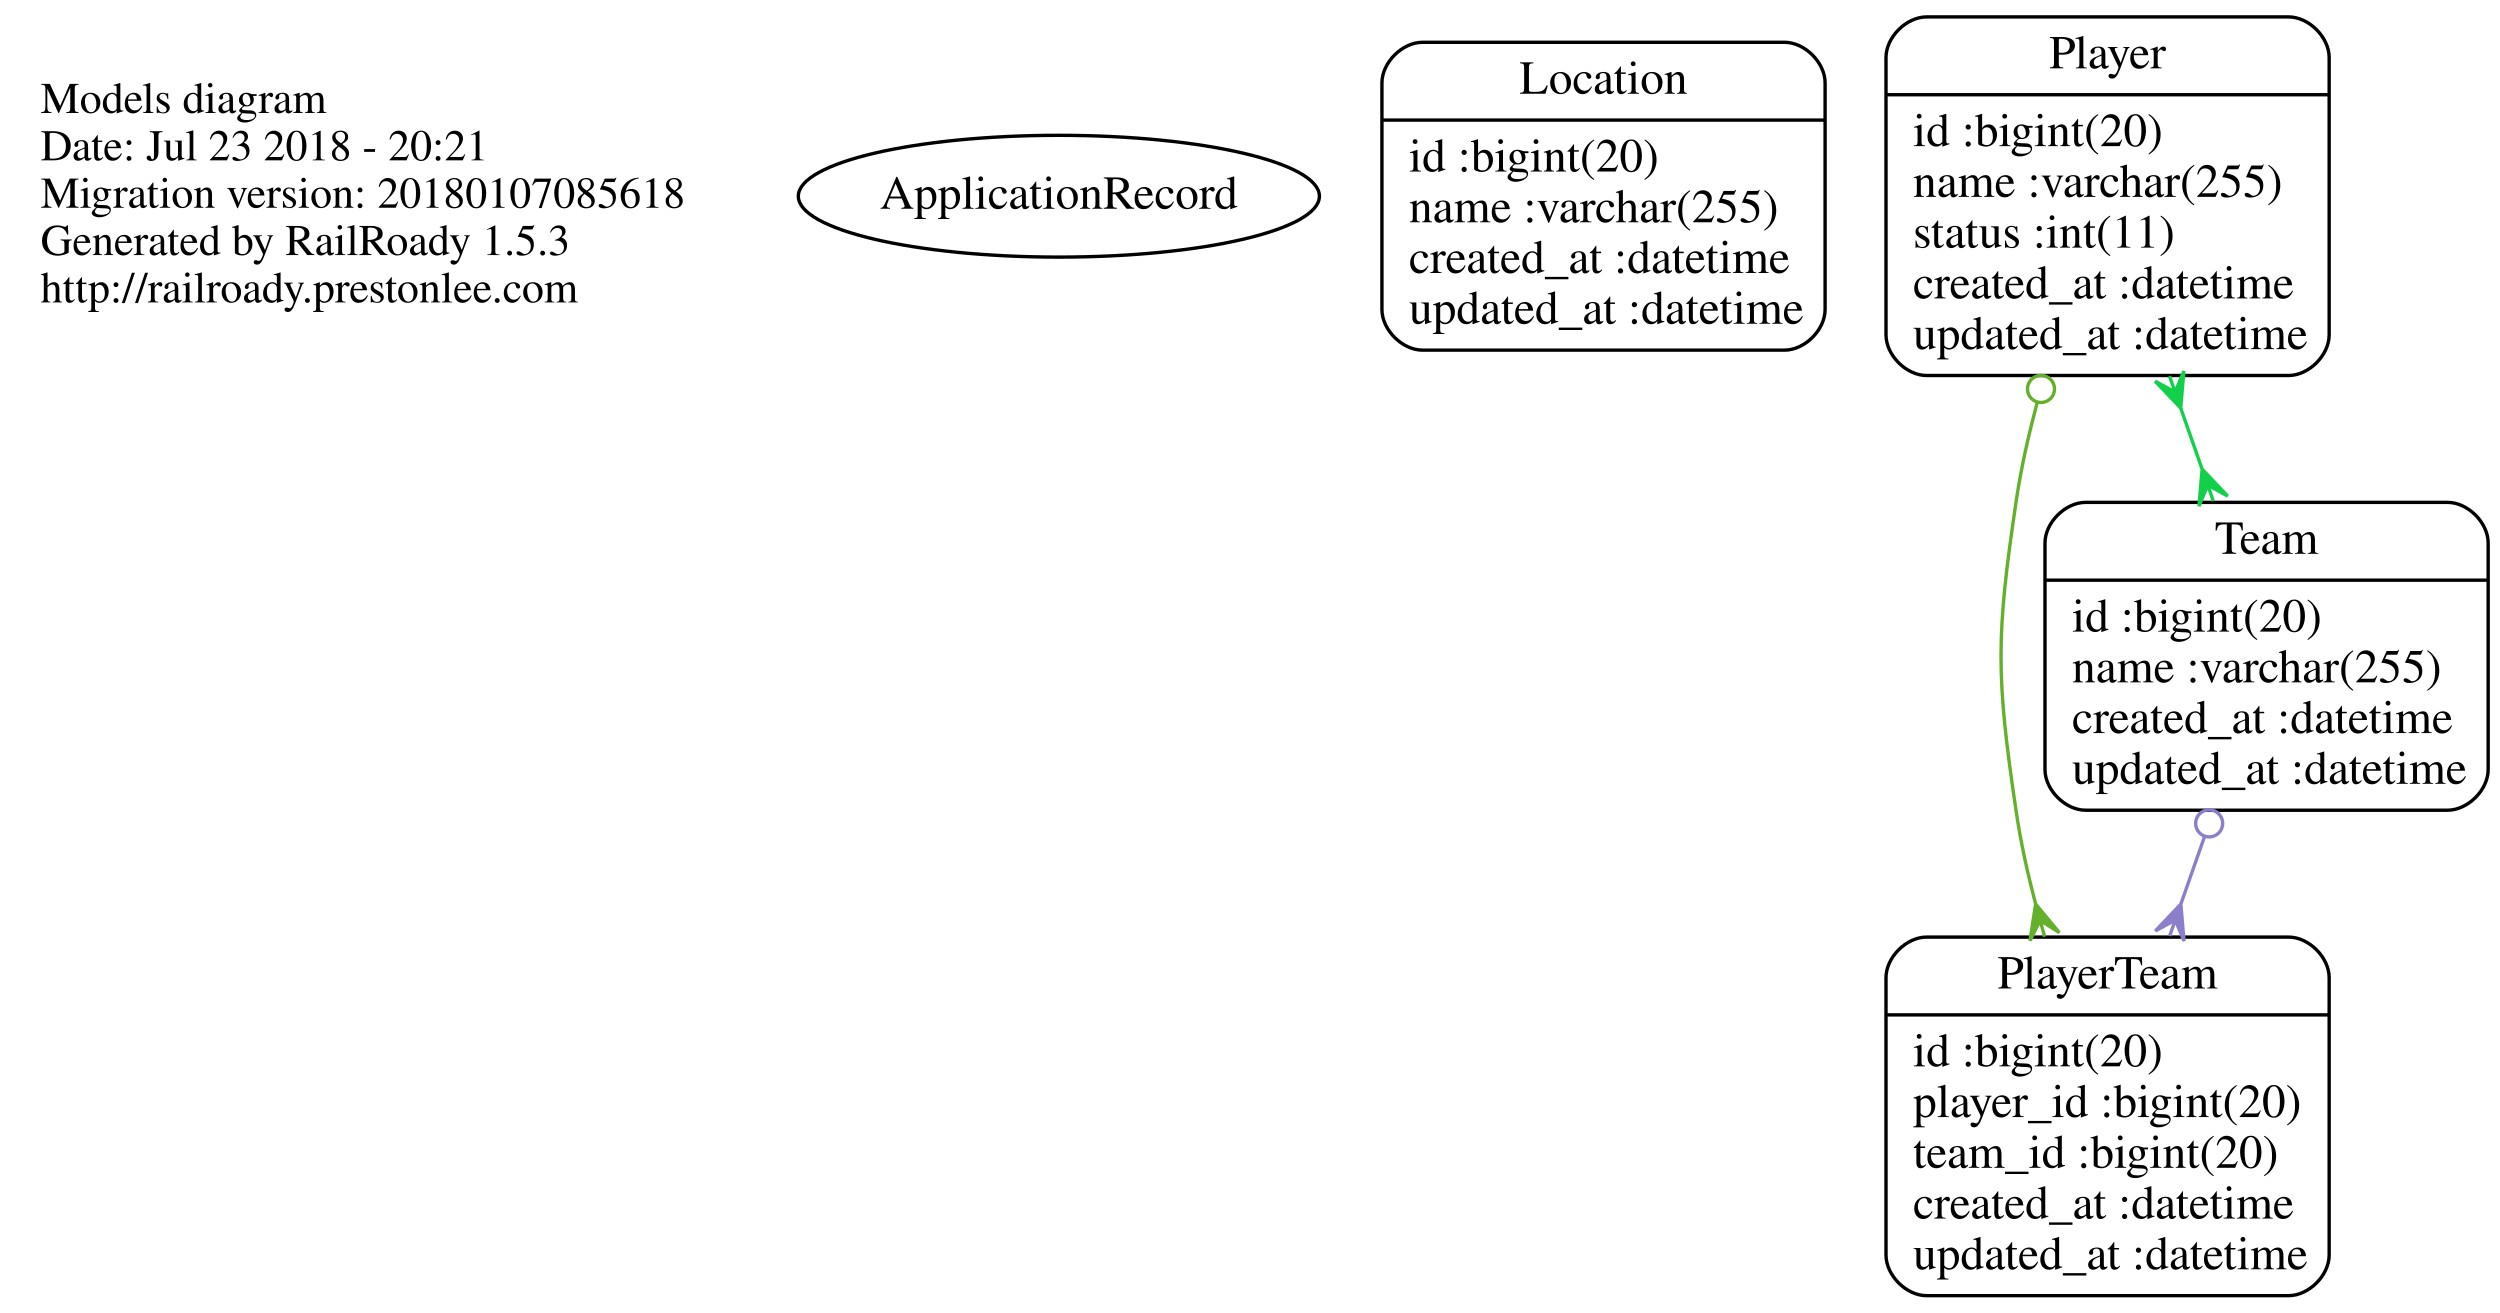
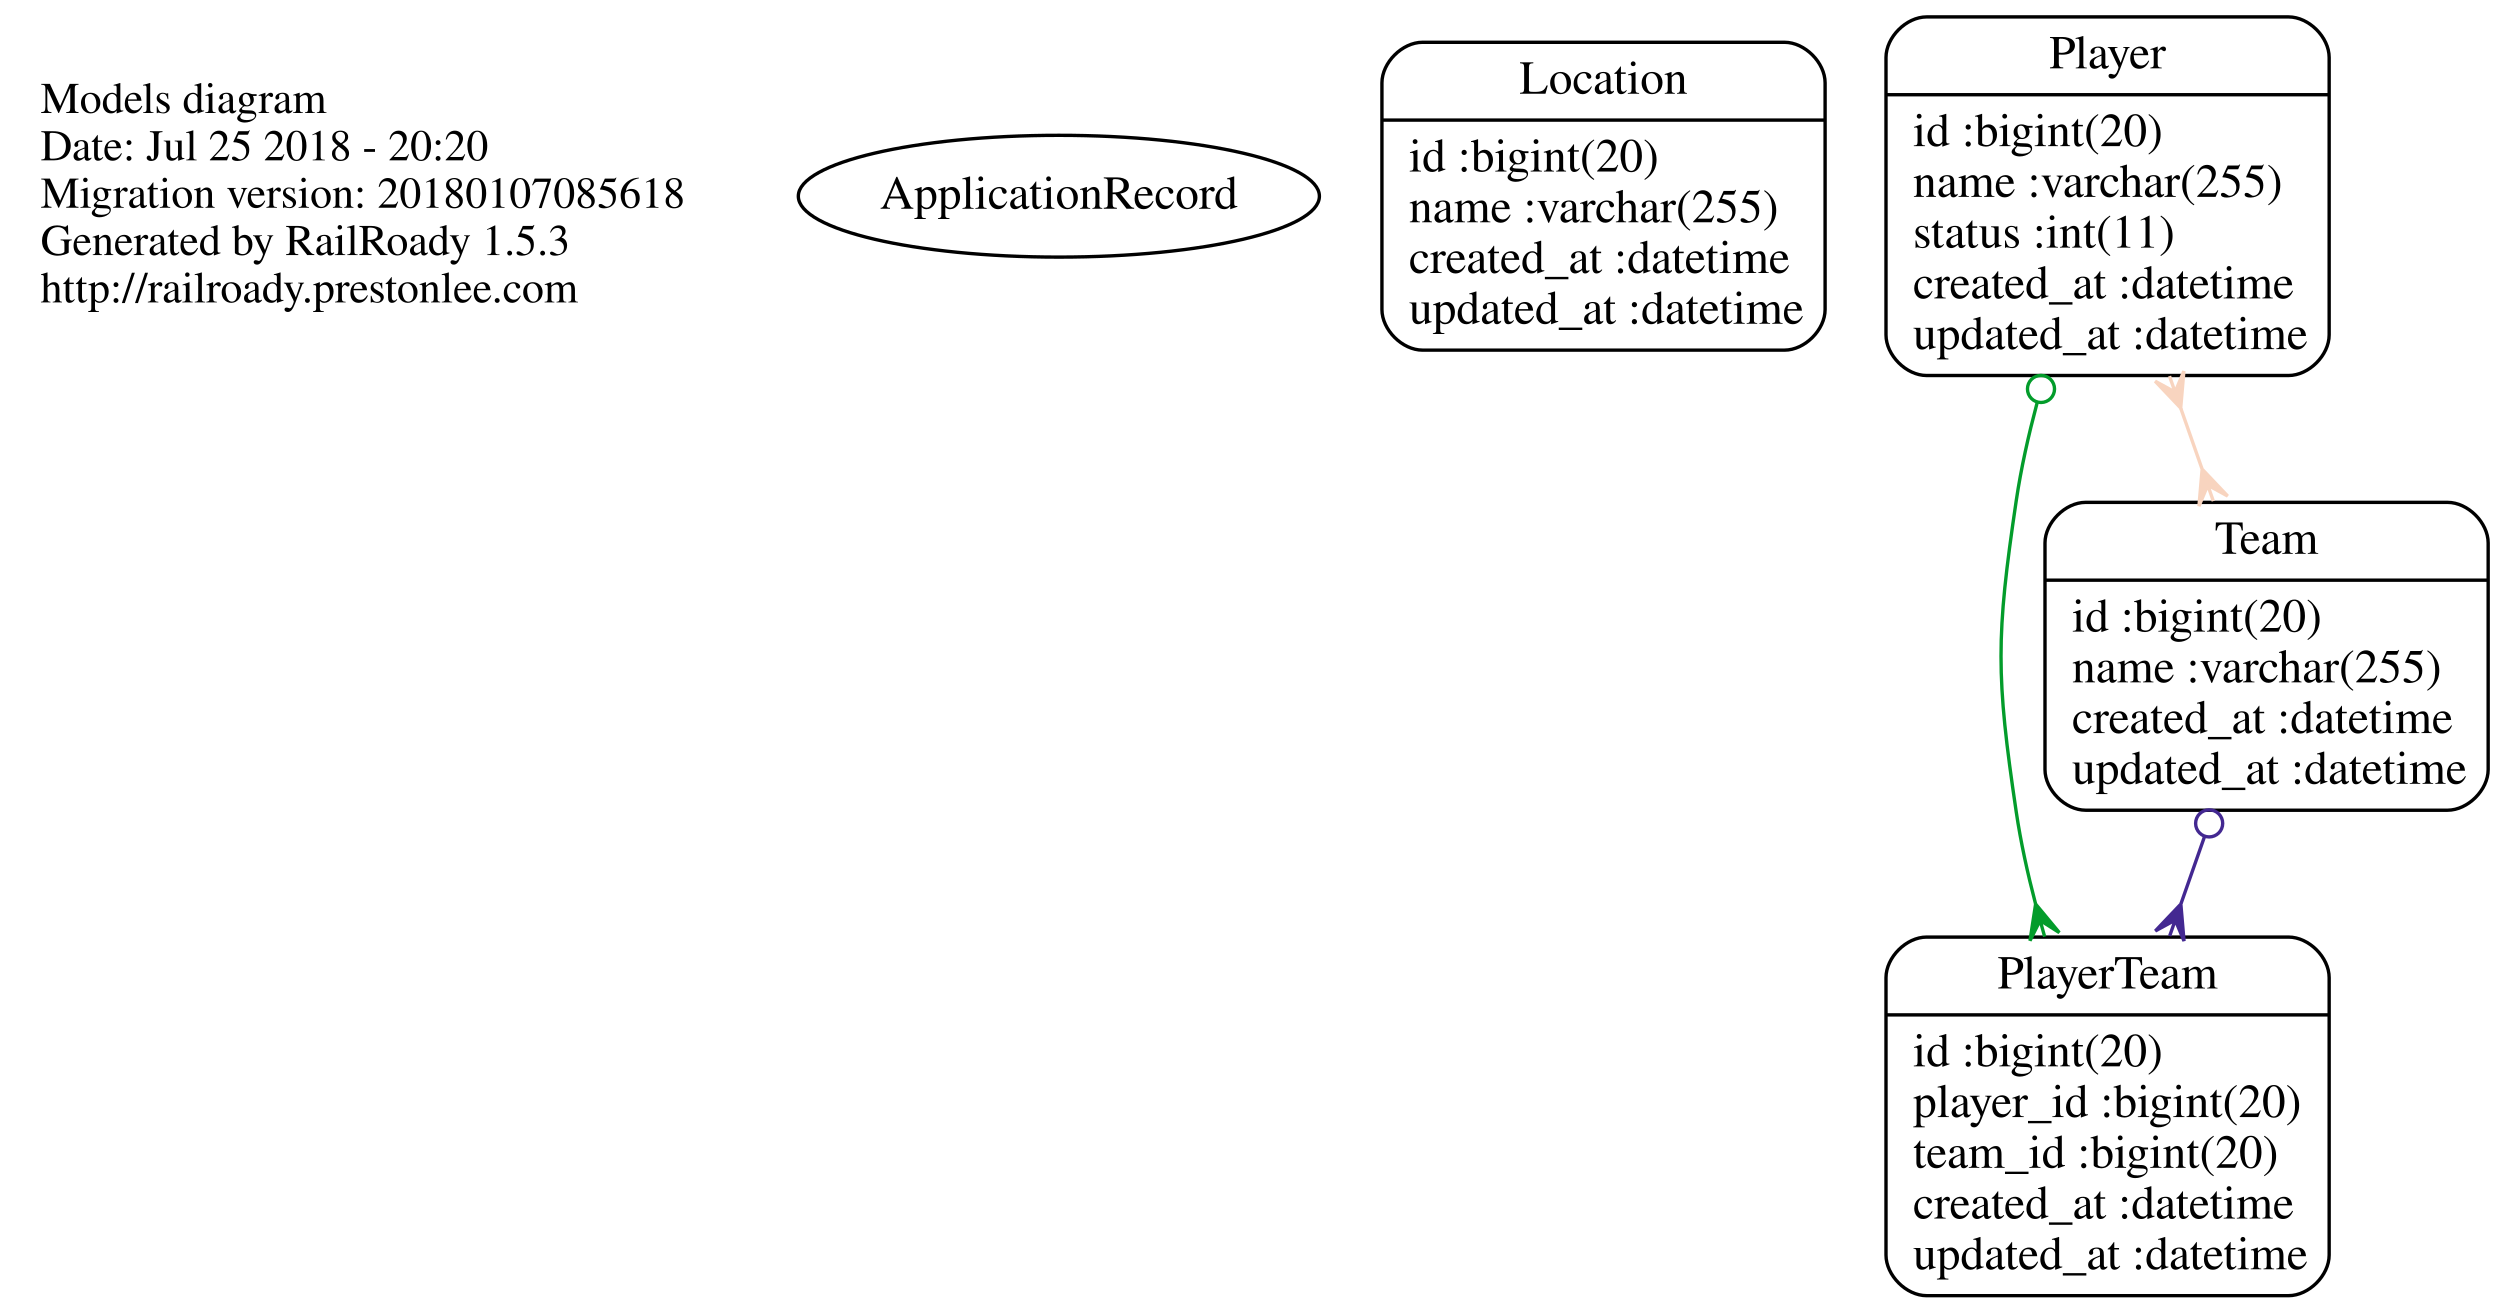
<svg xmlns="http://www.w3.org/2000/svg" width="739pt" height="388pt" viewBox="0.00 0.00 739.00 388.00">
  <g id="graph0" class="graph" transform="scale(1 1) rotate(0) translate(4 384)">
    <polygon fill="none" stroke="none" points="-4,4 -4,-384 735,-384 735,4 -4,4" />
    <g id="node1" class="node">
      <text text-anchor="start" x="8" y="-350.6" font-family="Times,serif" font-size="13.00">Models diagram</text>
-       <text text-anchor="start" x="8" y="-336.6" font-family="Times,serif" font-size="13.00">Date: Jul 23 2018 - 20:21</text>
+       <text text-anchor="start" x="8" y="-336.6" font-family="Times,serif" font-size="13.00">Date: Jul 25 2018 - 20:20</text>
      <text text-anchor="start" x="8" y="-322.6" font-family="Times,serif" font-size="13.00">Migration version: 20180107085618</text>
      <text text-anchor="start" x="8" y="-308.6" font-family="Times,serif" font-size="13.00">Generated by RailRoady 1.5.3</text>
      <text text-anchor="start" x="8" y="-294.6" font-family="Times,serif" font-size="13.00">http://railroady.prestonlee.com</text>
    </g>
    <g id="node2" class="node">
      <ellipse fill="none" stroke="black" cx="309" cy="-326" rx="77.015" ry="18" />
      <text text-anchor="middle" x="309" y="-322.3" font-family="Times,serif" font-size="14.00">ApplicationRecord</text>
    </g>
    <g id="node3" class="node">
      <path fill="none" stroke="black" d="M416.5,-280.5C416.5,-280.5 523.5,-280.5 523.5,-280.5 529.5,-280.5 535.5,-286.5 535.5,-292.5 535.5,-292.5 535.5,-359.5 535.5,-359.5 535.5,-365.5 529.5,-371.5 523.5,-371.5 523.5,-371.5 416.5,-371.5 416.5,-371.5 410.5,-371.5 404.5,-365.5 404.5,-359.5 404.5,-359.5 404.5,-292.5 404.5,-292.5 404.5,-286.5 410.5,-280.5 416.5,-280.5" />
      <text text-anchor="middle" x="470" y="-356.3" font-family="Times,serif" font-size="14.00">Location</text>
      <polyline fill="none" stroke="black" points="404.5,-348.5 535.5,-348.5 " />
      <text text-anchor="start" x="412.5" y="-333.3" font-family="Times,serif" font-size="14.00">id :bigint(20)</text>
      <text text-anchor="start" x="412.5" y="-318.3" font-family="Times,serif" font-size="14.00">name :varchar(255)</text>
      <text text-anchor="start" x="412.5" y="-303.3" font-family="Times,serif" font-size="14.00">created_at :datetime</text>
      <text text-anchor="start" x="412.5" y="-288.3" font-family="Times,serif" font-size="14.00">updated_at :datetime</text>
    </g>
    <g id="node4" class="node">
      <path fill="none" stroke="black" d="M565.5,-273C565.5,-273 672.5,-273 672.5,-273 678.5,-273 684.5,-279 684.5,-285 684.5,-285 684.5,-367 684.5,-367 684.5,-373 678.5,-379 672.5,-379 672.5,-379 565.5,-379 565.5,-379 559.5,-379 553.5,-373 553.5,-367 553.5,-367 553.5,-285 553.5,-285 553.5,-279 559.5,-273 565.5,-273" />
      <text text-anchor="middle" x="619" y="-363.8" font-family="Times,serif" font-size="14.00">Player</text>
      <polyline fill="none" stroke="black" points="553.5,-356 684.5,-356 " />
      <text text-anchor="start" x="561.5" y="-340.8" font-family="Times,serif" font-size="14.00">id :bigint(20)</text>
      <text text-anchor="start" x="561.5" y="-325.8" font-family="Times,serif" font-size="14.00">name :varchar(255)</text>
      <text text-anchor="start" x="561.5" y="-310.8" font-family="Times,serif" font-size="14.00">status :int(11)</text>
      <text text-anchor="start" x="561.5" y="-295.8" font-family="Times,serif" font-size="14.00">created_at :datetime</text>
      <text text-anchor="start" x="561.5" y="-280.8" font-family="Times,serif" font-size="14.00">updated_at :datetime</text>
    </g>
    <g id="node5" class="node">
      <path fill="none" stroke="black" d="M565.5,-1C565.5,-1 672.5,-1 672.5,-1 678.5,-1 684.5,-7 684.5,-13 684.5,-13 684.5,-95 684.5,-95 684.5,-101 678.5,-107 672.5,-107 672.5,-107 565.5,-107 565.5,-107 559.5,-107 553.5,-101 553.5,-95 553.5,-95 553.5,-13 553.5,-13 553.5,-7 559.5,-1 565.5,-1" />
      <text text-anchor="middle" x="619" y="-91.8" font-family="Times,serif" font-size="14.00">PlayerTeam</text>
      <polyline fill="none" stroke="black" points="553.5,-84 684.5,-84 " />
      <text text-anchor="start" x="561.5" y="-68.8" font-family="Times,serif" font-size="14.00">id :bigint(20)</text>
      <text text-anchor="start" x="561.5" y="-53.8" font-family="Times,serif" font-size="14.00">player_id :bigint(20)</text>
      <text text-anchor="start" x="561.5" y="-38.8" font-family="Times,serif" font-size="14.00">team_id :bigint(20)</text>
      <text text-anchor="start" x="561.5" y="-23.8" font-family="Times,serif" font-size="14.00">created_at :datetime</text>
      <text text-anchor="start" x="561.5" y="-8.8" font-family="Times,serif" font-size="14.00">updated_at :datetime</text>
    </g>
    <g id="edge1" class="edge">
-       <path fill="none" stroke="#63b02a" d="M598.173,-264.925C595.613,-255.355 593.407,-245.483 592,-236 586,-195.554 586,-184.446 592,-144 593.322,-135.086 595.352,-125.828 597.716,-116.8" />
-       <ellipse fill="none" stroke="#63b02a" cx="599.32" cy="-269.026" rx="4" ry="4" />
-       <polygon fill="#63b02a" stroke="#63b02a" points="597.728,-116.759 604.734,-108.323 599.062,-111.94 600.397,-107.122 600.397,-107.122 600.397,-107.122 599.062,-111.94 596.06,-105.921 597.728,-116.759 597.728,-116.759" />
+       <path fill="none" stroke="#039c2b" d="M598.173,-264.925C595.613,-255.355 593.407,-245.483 592,-236 586,-195.554 586,-184.446 592,-144 593.322,-135.086 595.352,-125.828 597.716,-116.8" />
+       <ellipse fill="none" stroke="#039c2b" cx="599.32" cy="-269.026" rx="4" ry="4" />
+       <polygon fill="#039c2b" stroke="#039c2b" points="597.728,-116.759 604.734,-108.323 599.062,-111.94 600.397,-107.122 600.397,-107.122 600.397,-107.122 599.062,-111.94 596.06,-105.921 597.728,-116.759 597.728,-116.759" />
    </g>
    <g id="node6" class="node">
      <path fill="none" stroke="black" d="M612.5,-144.5C612.5,-144.5 719.5,-144.5 719.5,-144.5 725.5,-144.5 731.5,-150.5 731.5,-156.5 731.5,-156.5 731.5,-223.5 731.5,-223.5 731.5,-229.5 725.5,-235.5 719.5,-235.5 719.5,-235.5 612.5,-235.5 612.5,-235.5 606.5,-235.5 600.5,-229.5 600.5,-223.5 600.5,-223.5 600.5,-156.5 600.5,-156.5 600.5,-150.5 606.5,-144.5 612.5,-144.5" />
      <text text-anchor="middle" x="666" y="-220.3" font-family="Times,serif" font-size="14.00">Team</text>
      <polyline fill="none" stroke="black" points="600.5,-212.5 731.5,-212.5 " />
      <text text-anchor="start" x="608.5" y="-197.3" font-family="Times,serif" font-size="14.00">id :bigint(20)</text>
      <text text-anchor="start" x="608.5" y="-182.3" font-family="Times,serif" font-size="14.00">name :varchar(255)</text>
      <text text-anchor="start" x="608.5" y="-167.3" font-family="Times,serif" font-size="14.00">created_at :datetime</text>
      <text text-anchor="start" x="608.5" y="-152.3" font-family="Times,serif" font-size="14.00">updated_at :datetime</text>
    </g>
    <g id="edge2" class="edge">
-       <path fill="none" stroke="#13d04b" d="M640.653,-263.266C642.728,-257.351 644.821,-251.382 646.869,-245.543" />
-       <polygon fill="#13d04b" stroke="#13d04b" points="640.616,-263.372 633.06,-271.319 638.961,-268.09 637.306,-272.808 637.306,-272.808 637.306,-272.808 638.961,-268.09 641.552,-274.298 640.616,-263.372 640.616,-263.372" />
-       <polygon fill="#13d04b" stroke="#13d04b" points="646.951,-245.31 654.507,-237.363 648.606,-240.592 650.261,-235.873 650.261,-235.873 650.261,-235.873 648.606,-240.592 646.014,-234.384 646.951,-245.31 646.951,-245.31" />
+       <path fill="none" stroke="#f8d4bf" d="M640.653,-263.266C642.728,-257.351 644.821,-251.382 646.869,-245.543" />
+       <polygon fill="#f8d4bf" stroke="#f8d4bf" points="640.616,-263.372 633.06,-271.319 638.961,-268.09 637.306,-272.808 637.306,-272.808 637.306,-272.808 638.961,-268.09 641.552,-274.298 640.616,-263.372 640.616,-263.372" />
+       <polygon fill="#f8d4bf" stroke="#f8d4bf" points="646.951,-245.31 654.507,-237.363 648.606,-240.592 650.261,-235.873 650.261,-235.873 650.261,-235.873 648.606,-240.592 646.014,-234.384 646.951,-245.31 646.951,-245.31" />
    </g>
    <g id="edge3" class="edge">
-       <path fill="none" stroke="#8d7ecb" d="M647.67,-136.739C645.392,-130.247 643.047,-123.56 640.725,-116.939" />
-       <ellipse fill="none" stroke="#8d7ecb" cx="649.026" cy="-140.605" rx="4" ry="4" />
-       <polygon fill="#8d7ecb" stroke="#8d7ecb" points="640.66,-116.754 641.597,-105.828 639.005,-112.036 637.35,-107.318 637.35,-107.318 637.35,-107.318 639.005,-112.036 633.104,-108.807 640.66,-116.754 640.66,-116.754" />
+       <path fill="none" stroke="#432891" d="M647.67,-136.739C645.392,-130.247 643.047,-123.56 640.725,-116.939" />
+       <ellipse fill="none" stroke="#432891" cx="649.026" cy="-140.605" rx="4" ry="4" />
+       <polygon fill="#432891" stroke="#432891" points="640.66,-116.754 641.597,-105.828 639.005,-112.036 637.35,-107.318 637.35,-107.318 637.35,-107.318 639.005,-112.036 633.104,-108.807 640.66,-116.754 640.66,-116.754" />
    </g>
  </g>
</svg>
